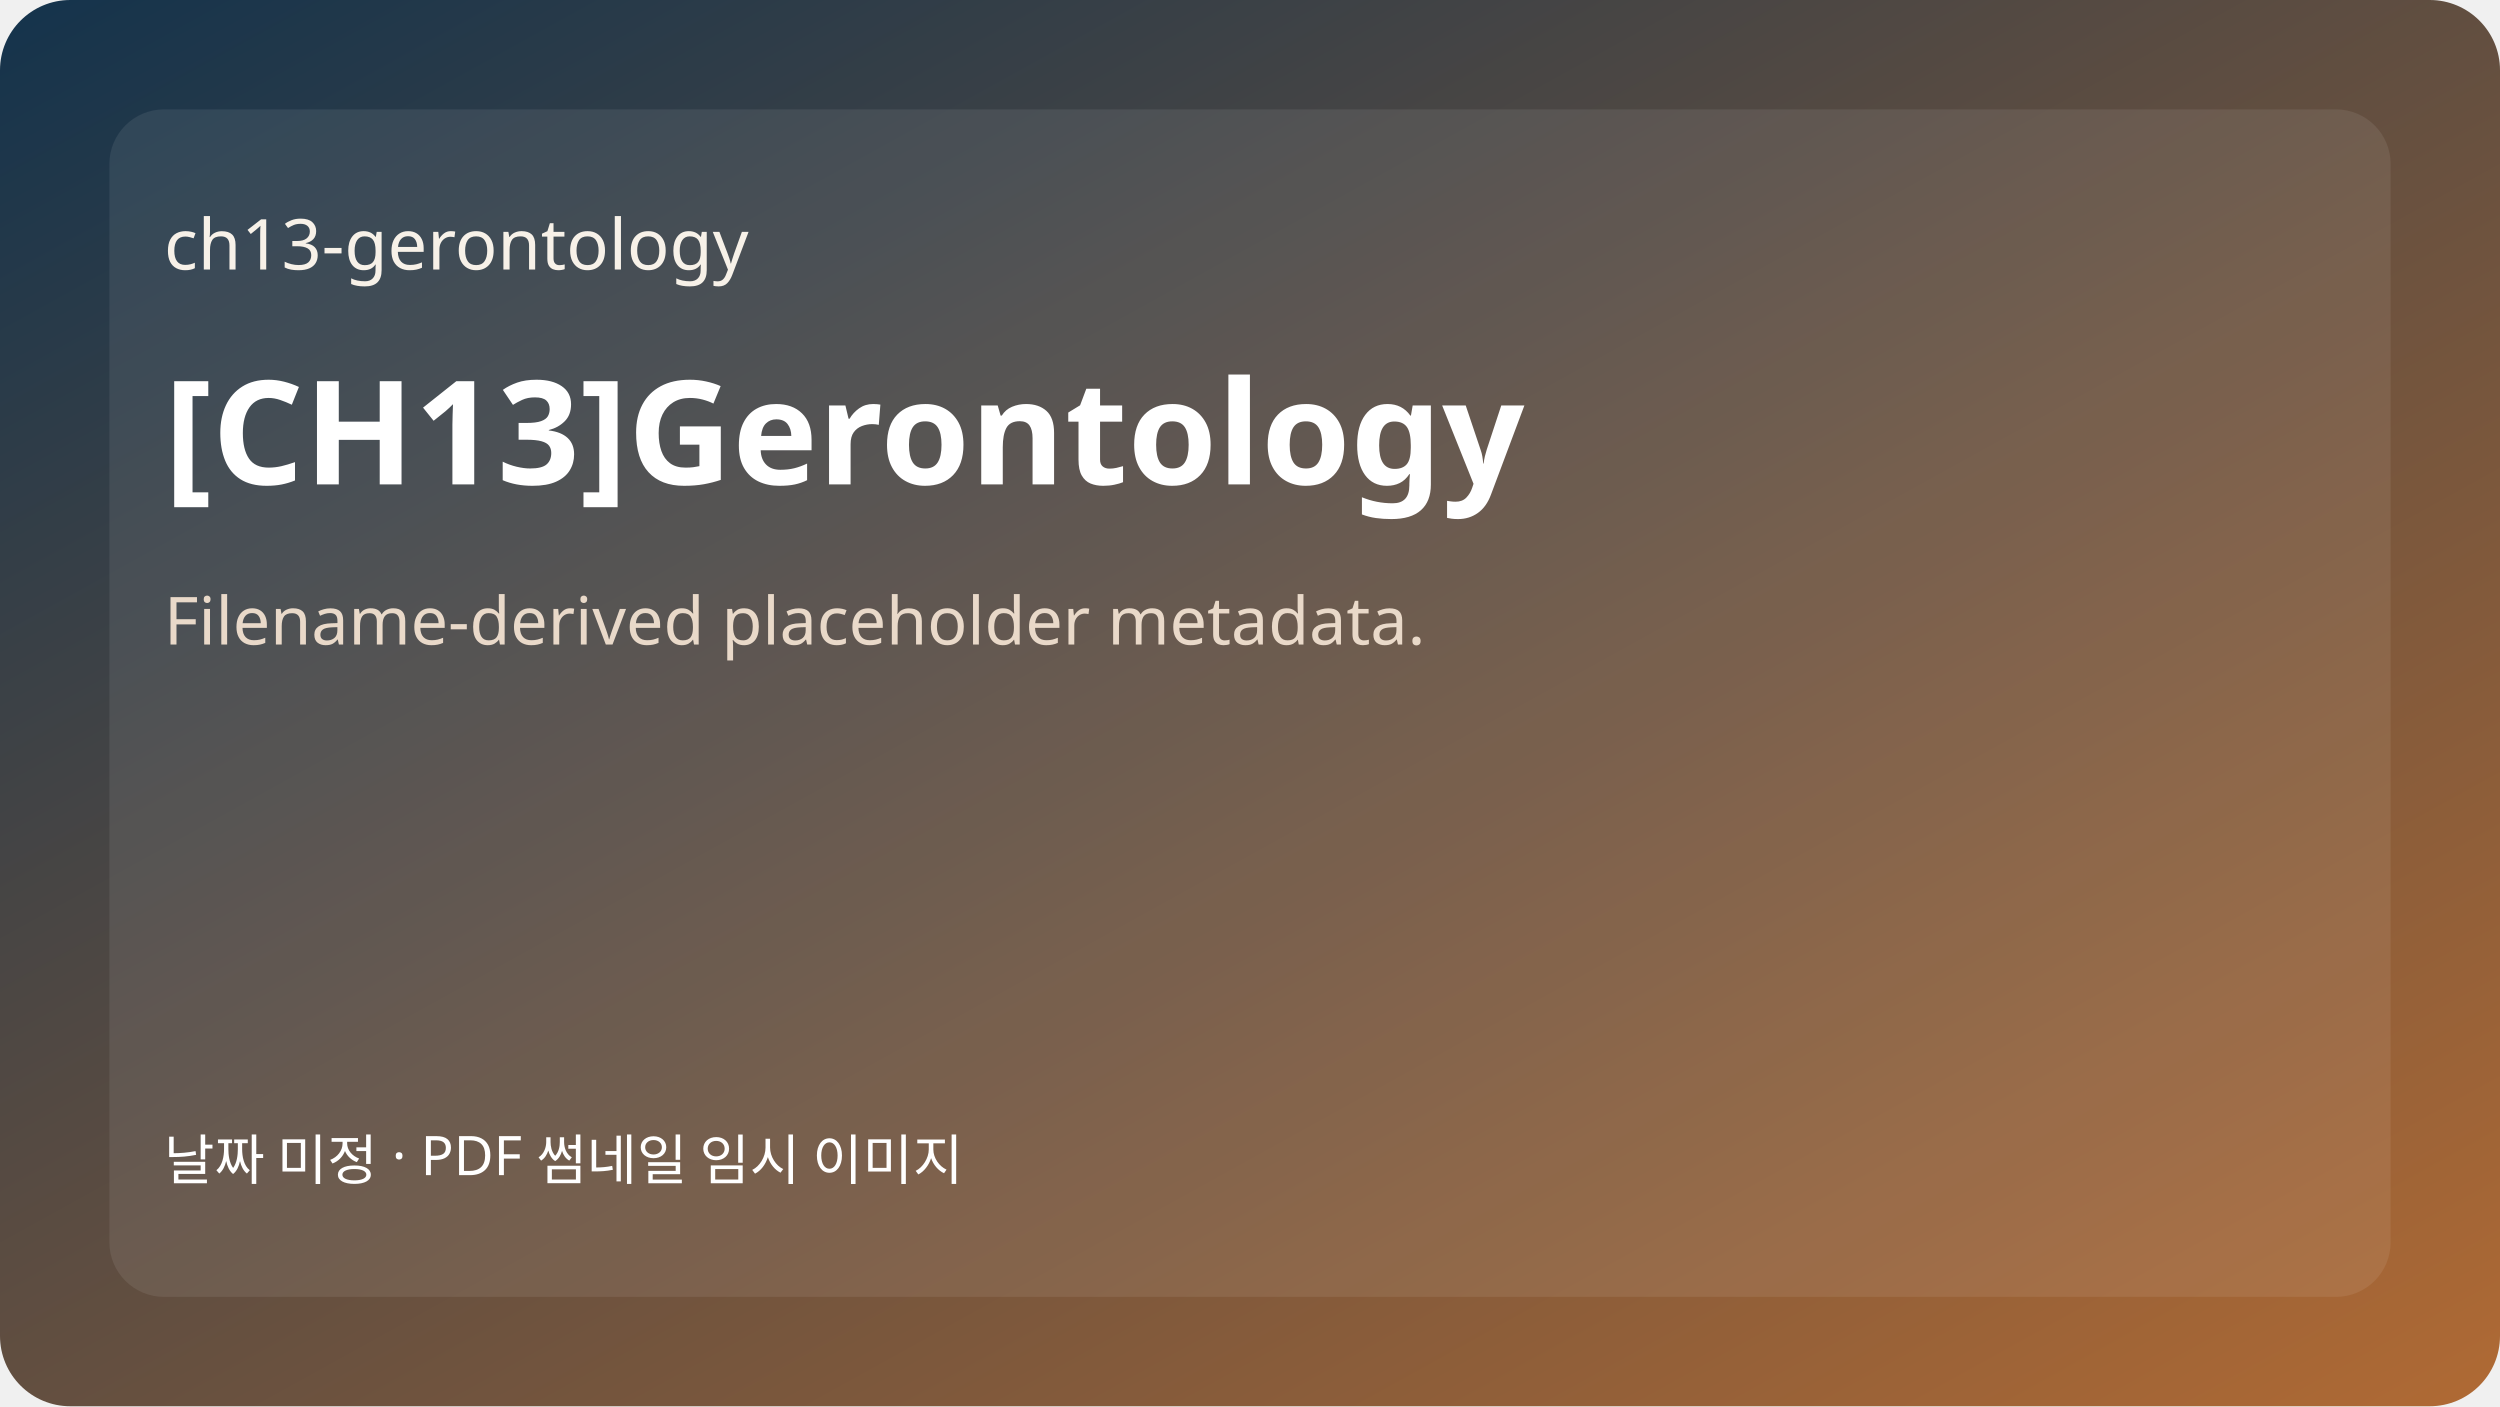
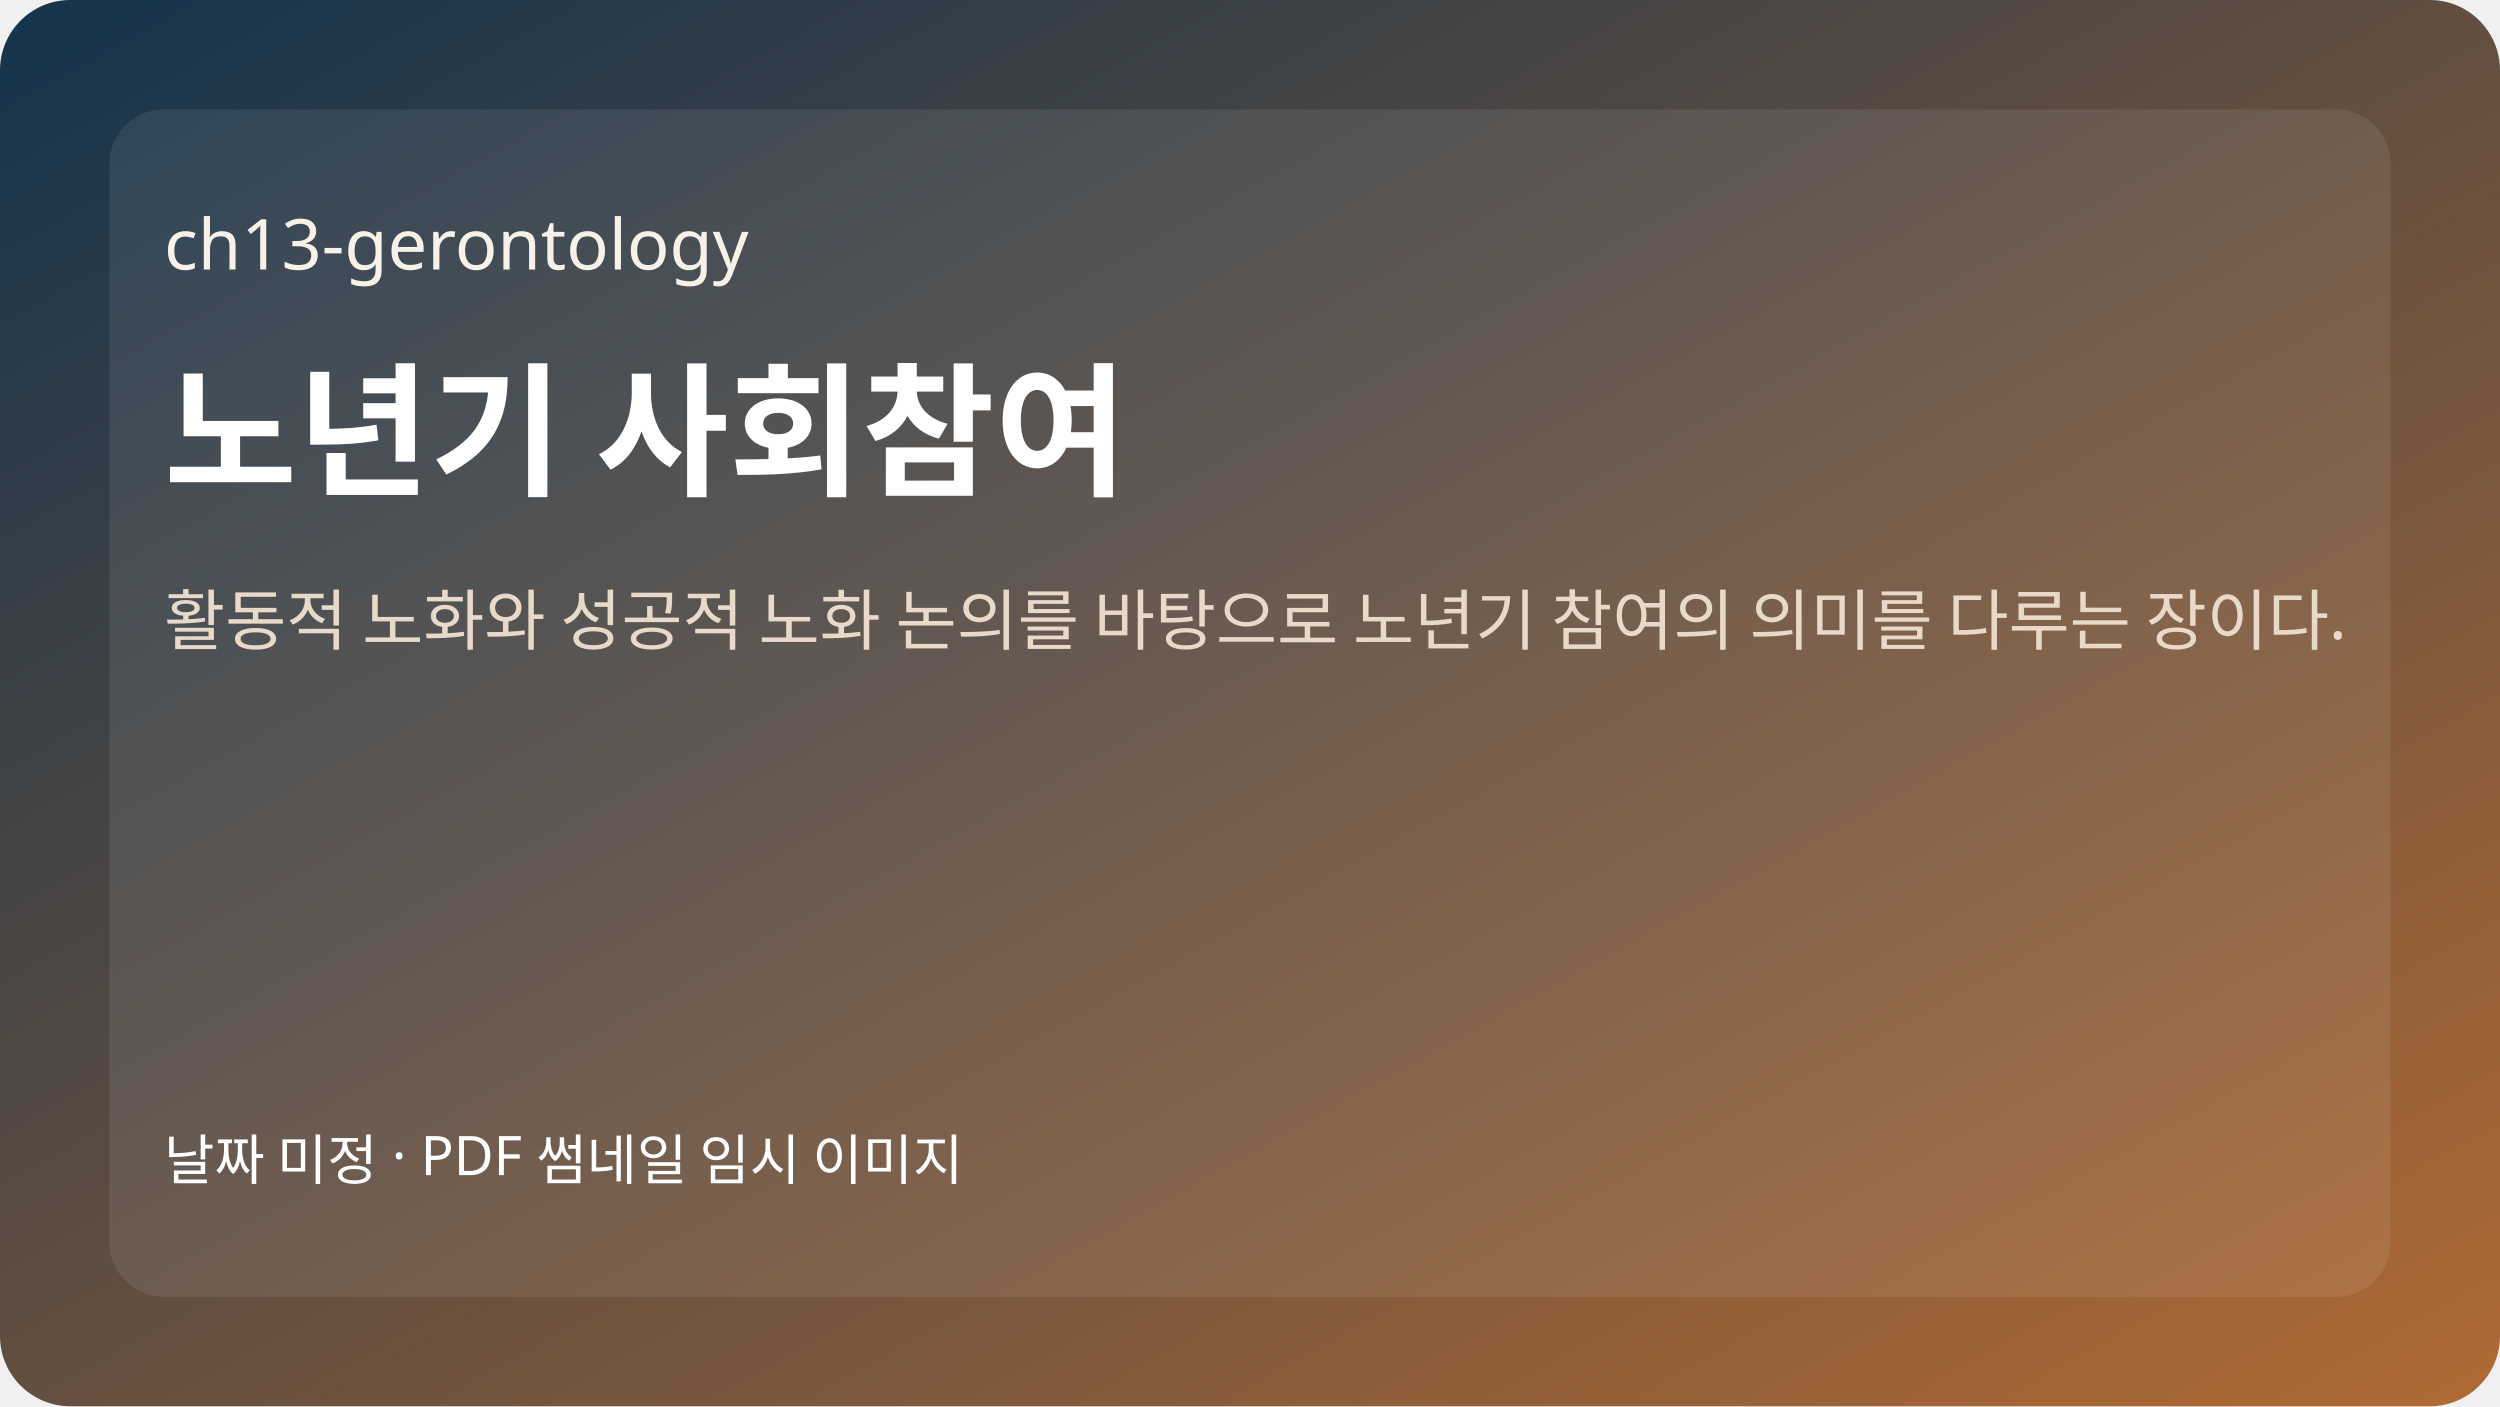
<svg xmlns="http://www.w3.org/2000/svg" width="1280" height="720" viewBox="0 0 1280 720">
  <defs>
    <linearGradient id="bg" x1="0" y1="0" x2="1" y2="1">
      <stop offset="0%" stop-color="#14334c" />
      <stop offset="100%" stop-color="#b06a34" />
    </linearGradient>
  </defs>
  <rect width="1280" height="720" fill="url(#bg)" rx="36" />
  <rect x="56" y="56" width="1168" height="608" fill="rgba(255,255,255,0.08)" rx="28" />
  <text x="84" y="138" fill="#f7f1e8" font-size="36" font-family="'Segoe UI', 'Noto Sans KR', sans-serif">ch13-gerontology</text>
-   <text x="84" y="248" fill="#ffffff" font-size="74" font-weight="700" font-family="'Segoe UI', 'Noto Sans KR', sans-serif">[CH13]Gerontology</text>
-   <text x="84" y="330" fill="#e9d9c9" font-size="34" font-family="'Segoe UI', 'Noto Sans KR', sans-serif">Filename-derived placeholder metadata.</text>
+   <text x="84" y="248" fill="#ffffff" font-size="74" font-weight="700" font-family="'Segoe UI', 'Noto Sans KR', sans-serif">노년기 사회참여</text>
+   <text x="84" y="330" fill="#e9d9c9" font-size="34" font-family="'Segoe UI', 'Noto Sans KR', sans-serif">활동적 노화와 성공적 노화 논의를 바탕으로 노년기 참여의 의미를 다루는 장이다.</text>
  <text x="84" y="604" fill="#ffffff" font-size="28" font-family="'Segoe UI', 'Noto Sans KR', sans-serif">날짜 미정 · PDF 썸네일 임시 이미지</text>
</svg>
